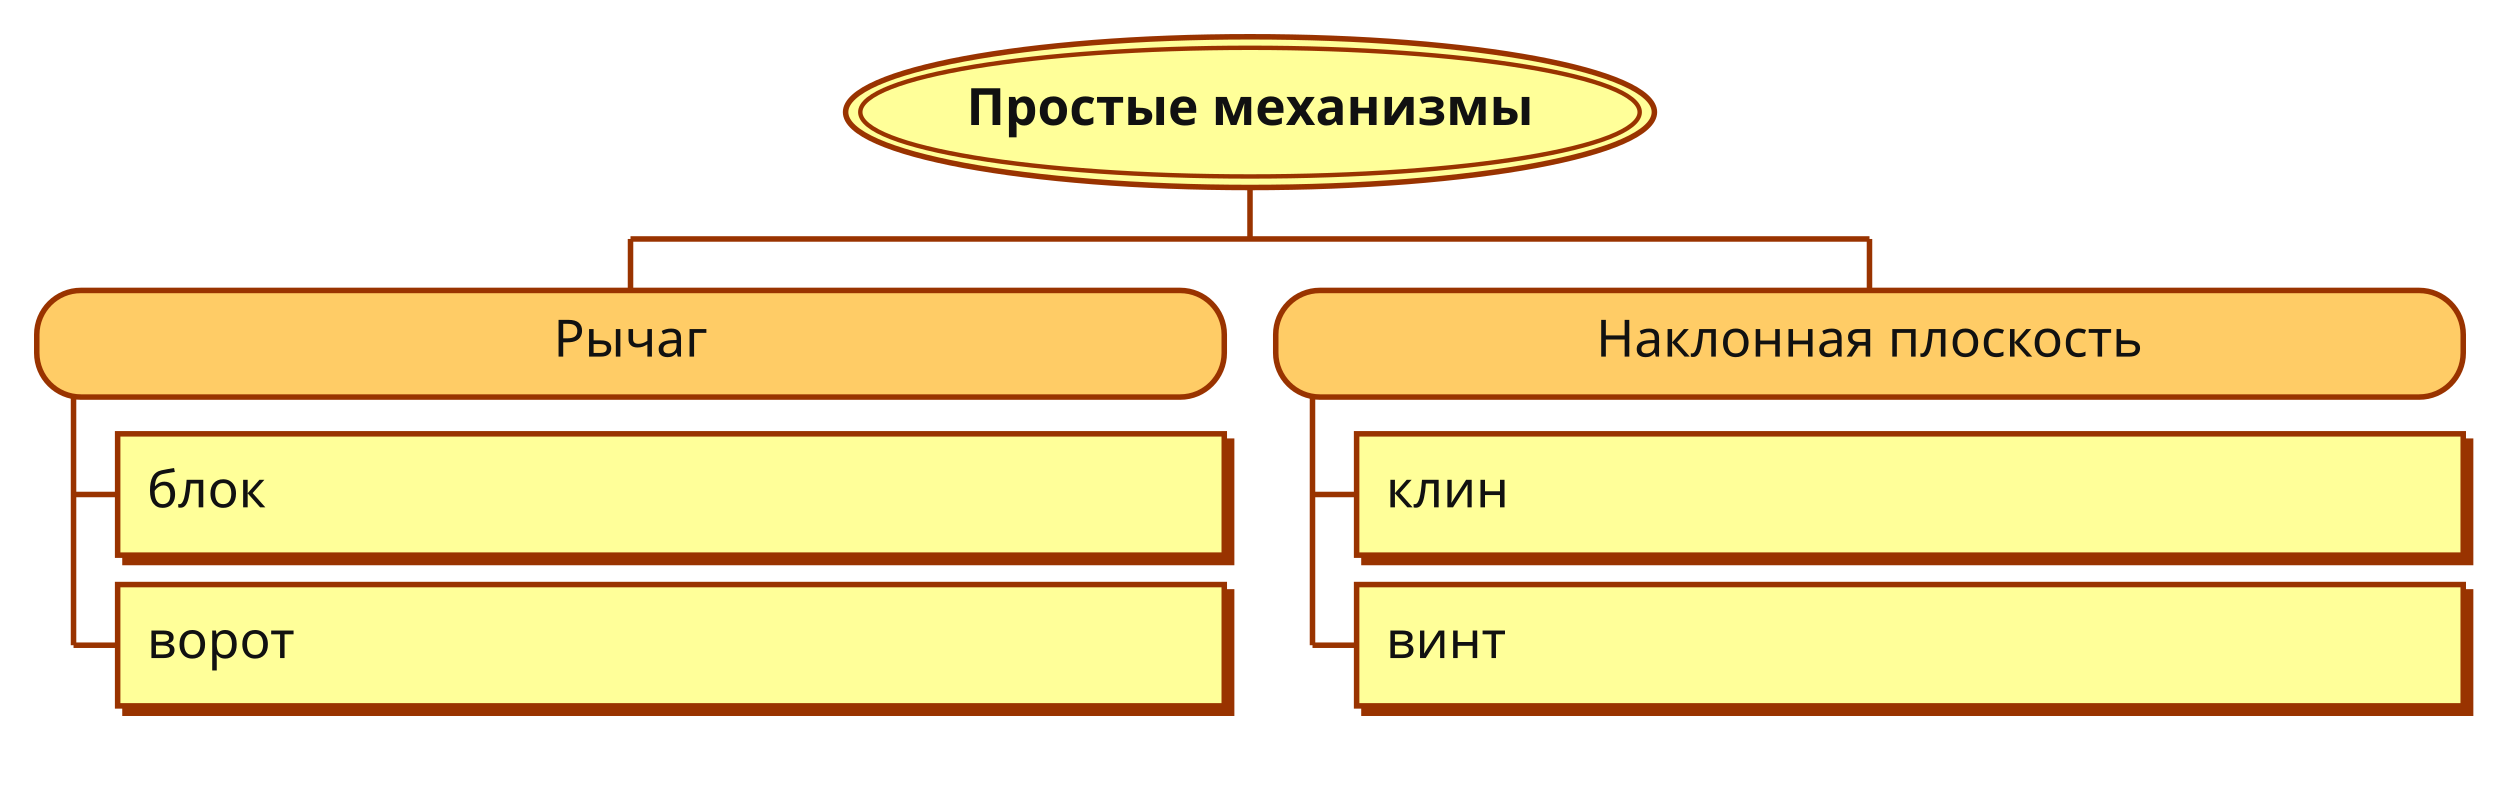
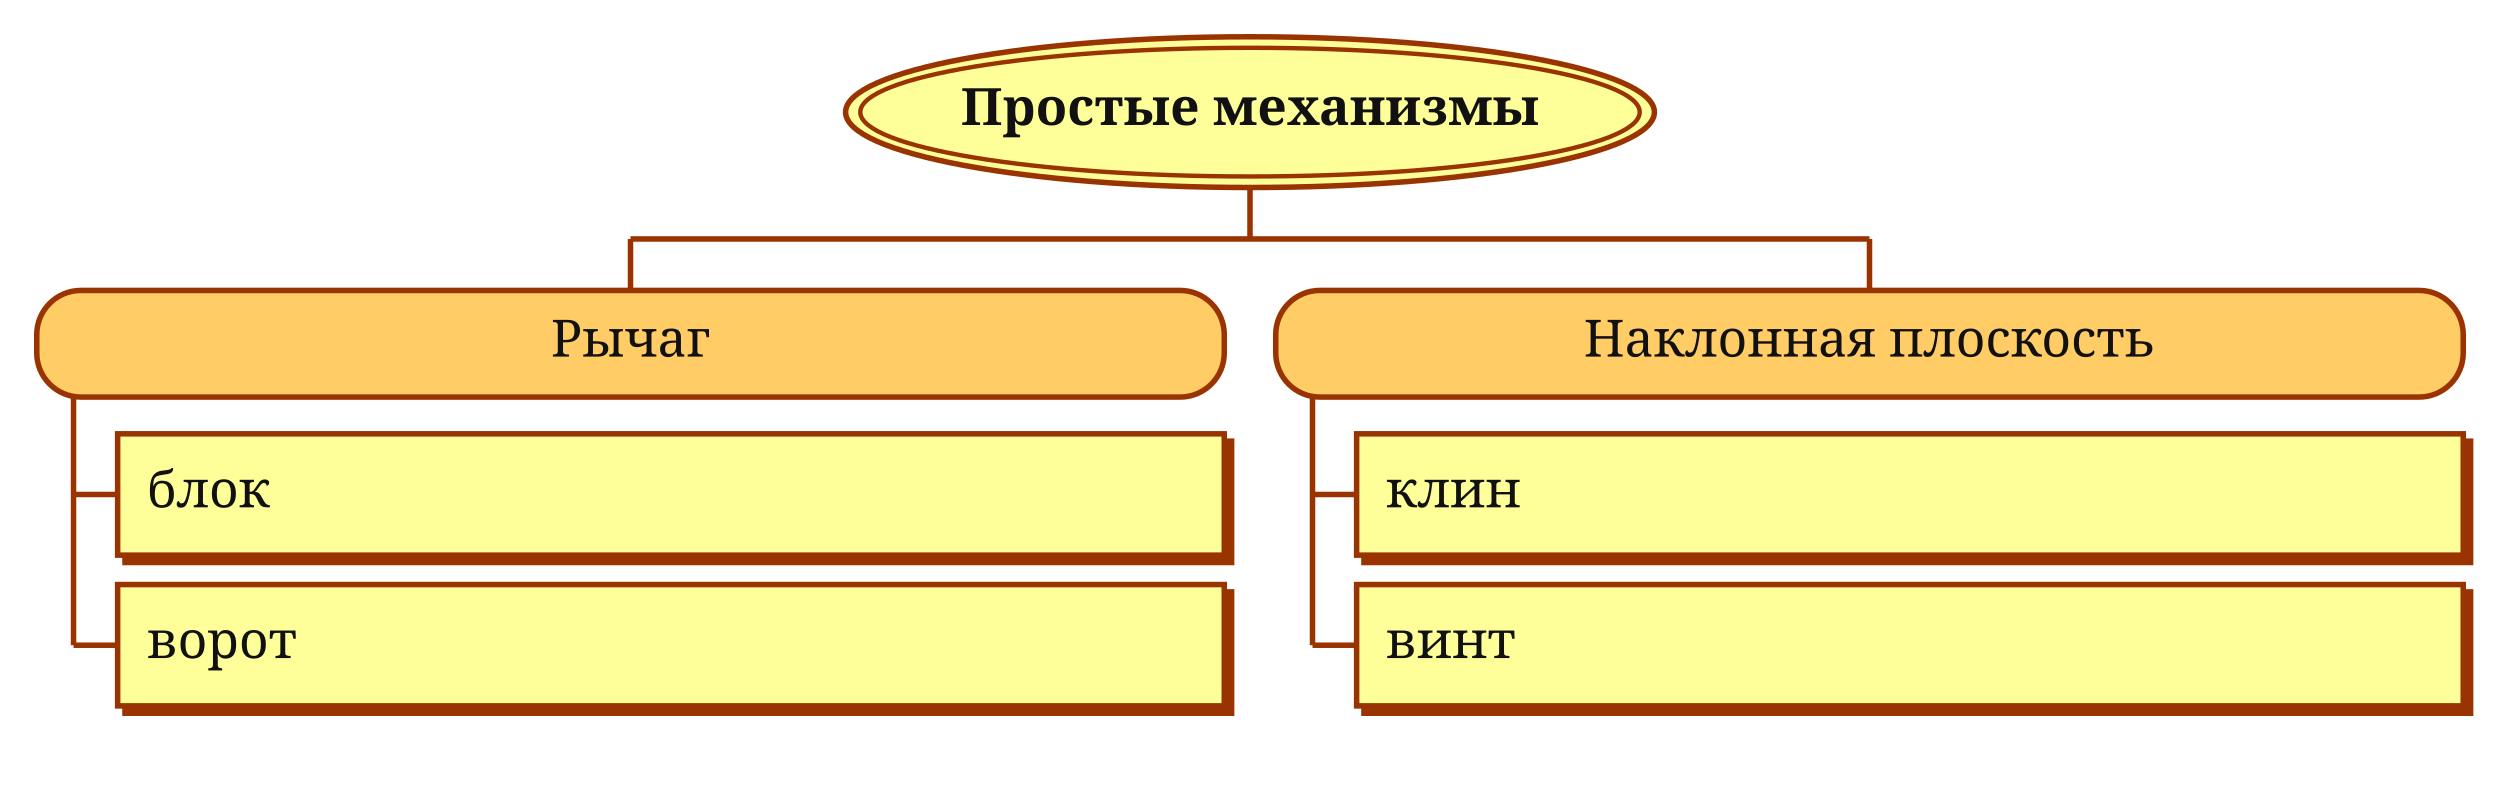
- <svg xmlns="http://www.w3.org/2000/svg" width="680" height="214" viewBox="0 0 680 214" font-family="PT Sans, sans-serif">
+ <svg xmlns="http://www.w3.org/2000/svg" width="680" height="214" viewBox="0 0 680 214" font-family="PT Serif, serif">
  <g transform="translate(0.0,0.0)">
    <line x1="171.5" y1="65.0" x2="508.5" y2="65.0" stroke="#993300" stroke-width="1.5" />
    <line x1="340.0" y1="51.0" x2="340.0" y2="65.0" stroke="#993300" stroke-width="1.5" />
    <ellipse cx="340.0" cy="30.5" rx="110.0" ry="20.5" fill="#FFFF99" stroke="#993300" stroke-width="1.5" />
    <ellipse cx="340.0" cy="30.5" rx="106.0" ry="17.5" fill="none" stroke="#993300" stroke-width="1.2" />
    <text x="340.0" y="34.0" font-size="14" text-anchor="middle" font-weight="bold" fill="#111">Простые механизмы</text>
    <rect x="10.0" y="79.0" width="323.0" height="29.0" rx="12" fill="#FFCC66" stroke="#993300" stroke-width="1.5" />
    <text x="171.5" y="97.0" font-size="14" text-anchor="middle" fill="#111">Рычаг</text>
    <line x1="171.5" y1="65.0" x2="171.5" y2="79.0" stroke="#993300" stroke-width="1.5" />
    <g class="memo">
      <rect x="34.0" y="120.0" width="301.0" height="33.0" rx="0" fill="#993300" stroke="#993300" stroke-width="1.5" />
      <rect x="32.0" y="118.0" width="301.0" height="33.0" rx="0" fill="#FFFF99" stroke="#993300" stroke-width="1.5" />
      <g class="memo-t">
        <text x="40.0" y="138.0" font-size="14" text-anchor="start" fill="#111">блок</text>
      </g>
    </g>
    <line x1="20.0" y1="134.5" x2="32.0" y2="134.5" stroke="#993300" stroke-width="1.5" />
    <g class="memo">
      <rect x="34.0" y="161.0" width="301.0" height="33.0" rx="0" fill="#993300" stroke="#993300" stroke-width="1.5" />
      <rect x="32.0" y="159.0" width="301.0" height="33.0" rx="0" fill="#FFFF99" stroke="#993300" stroke-width="1.5" />
      <g class="memo-t">
        <text x="40.0" y="179.0" font-size="14" text-anchor="start" fill="#111">ворот</text>
      </g>
    </g>
    <line x1="20.0" y1="175.5" x2="32.0" y2="175.5" stroke="#993300" stroke-width="1.5" />
    <line x1="20.0" y1="108.0" x2="20.0" y2="175.5" stroke="#993300" stroke-width="1.5" />
    <rect x="347.0" y="79.0" width="323.0" height="29.0" rx="12" fill="#FFCC66" stroke="#993300" stroke-width="1.5" />
    <text x="508.5" y="97.0" font-size="14" text-anchor="middle" fill="#111">Наклонная плоскость</text>
    <line x1="508.5" y1="65.0" x2="508.5" y2="79.0" stroke="#993300" stroke-width="1.5" />
    <g class="memo">
      <rect x="371.0" y="120.0" width="301.0" height="33.0" rx="0" fill="#993300" stroke="#993300" stroke-width="1.5" />
      <rect x="369.0" y="118.0" width="301.0" height="33.0" rx="0" fill="#FFFF99" stroke="#993300" stroke-width="1.5" />
      <g class="memo-t">
        <text x="377.0" y="138.0" font-size="14" text-anchor="start" fill="#111">клин</text>
      </g>
    </g>
    <line x1="357.0" y1="134.5" x2="369.0" y2="134.5" stroke="#993300" stroke-width="1.5" />
    <g class="memo">
      <rect x="371.0" y="161.0" width="301.0" height="33.0" rx="0" fill="#993300" stroke="#993300" stroke-width="1.5" />
      <rect x="369.0" y="159.0" width="301.0" height="33.0" rx="0" fill="#FFFF99" stroke="#993300" stroke-width="1.5" />
      <g class="memo-t">
        <text x="377.0" y="179.0" font-size="14" text-anchor="start" fill="#111">винт</text>
      </g>
    </g>
    <line x1="357.0" y1="175.5" x2="369.0" y2="175.5" stroke="#993300" stroke-width="1.5" />
    <line x1="357.0" y1="108.0" x2="357.0" y2="175.5" stroke="#993300" stroke-width="1.5" />
  </g>
</svg>
